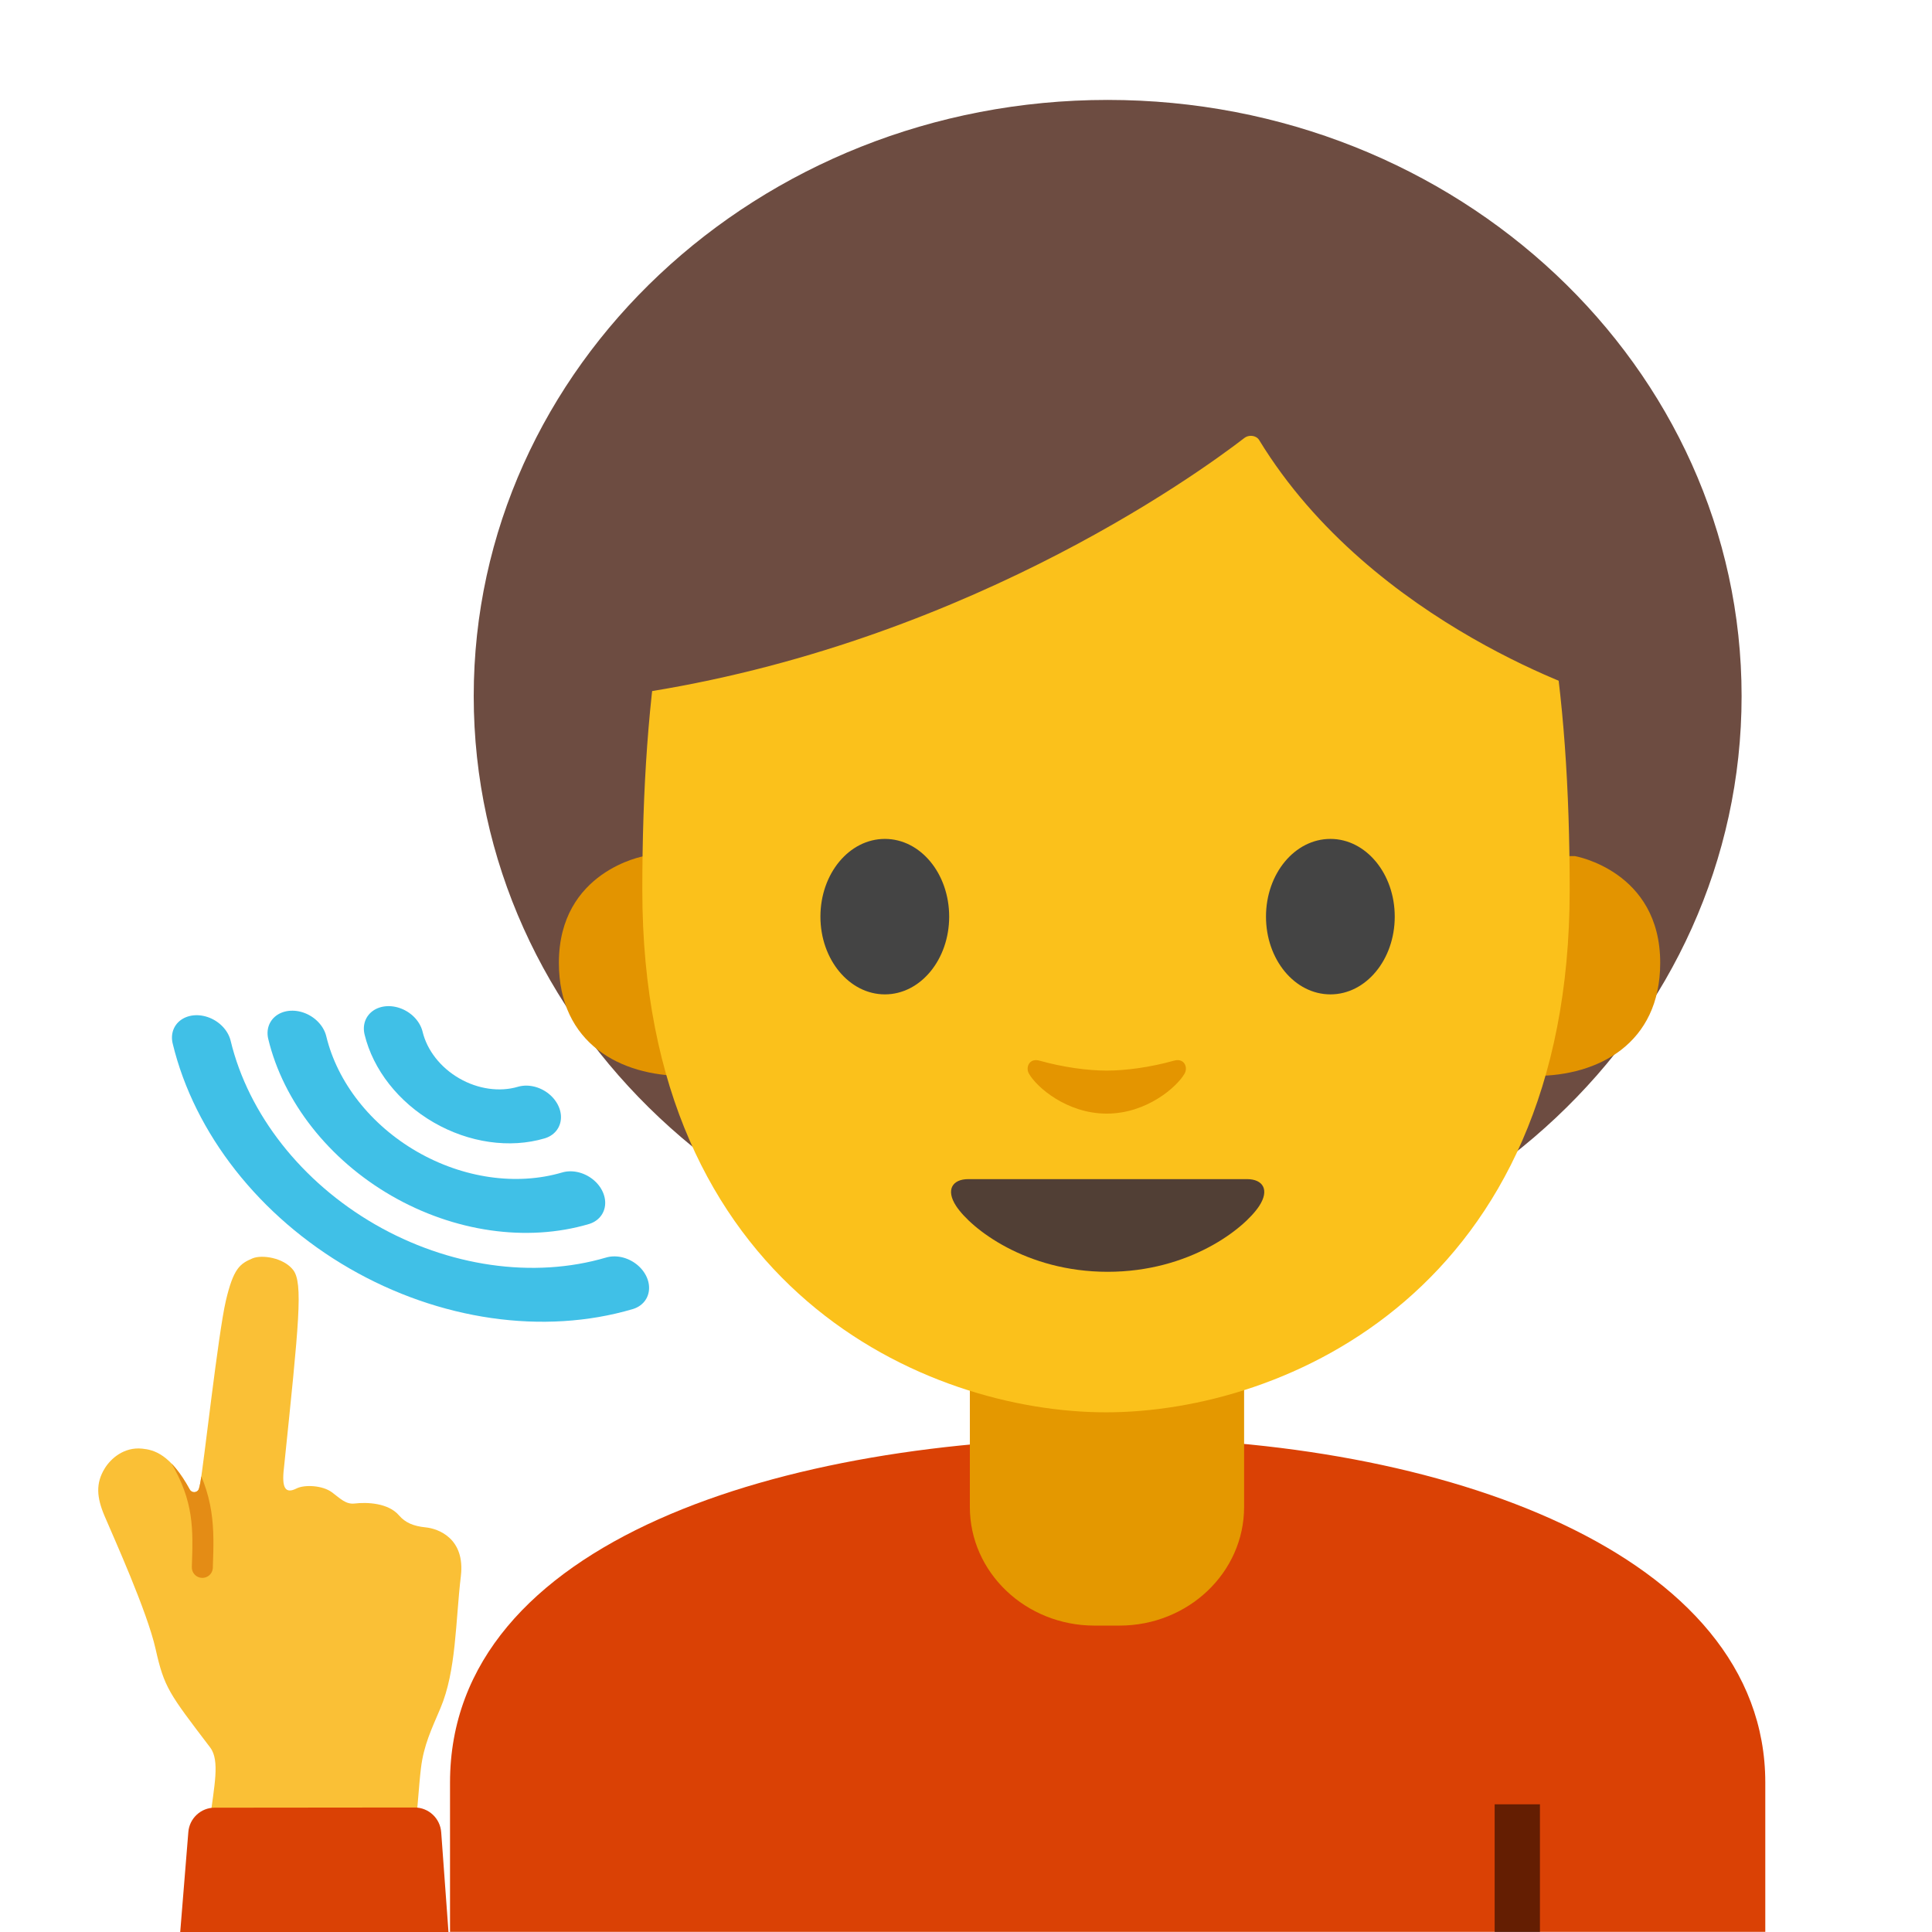
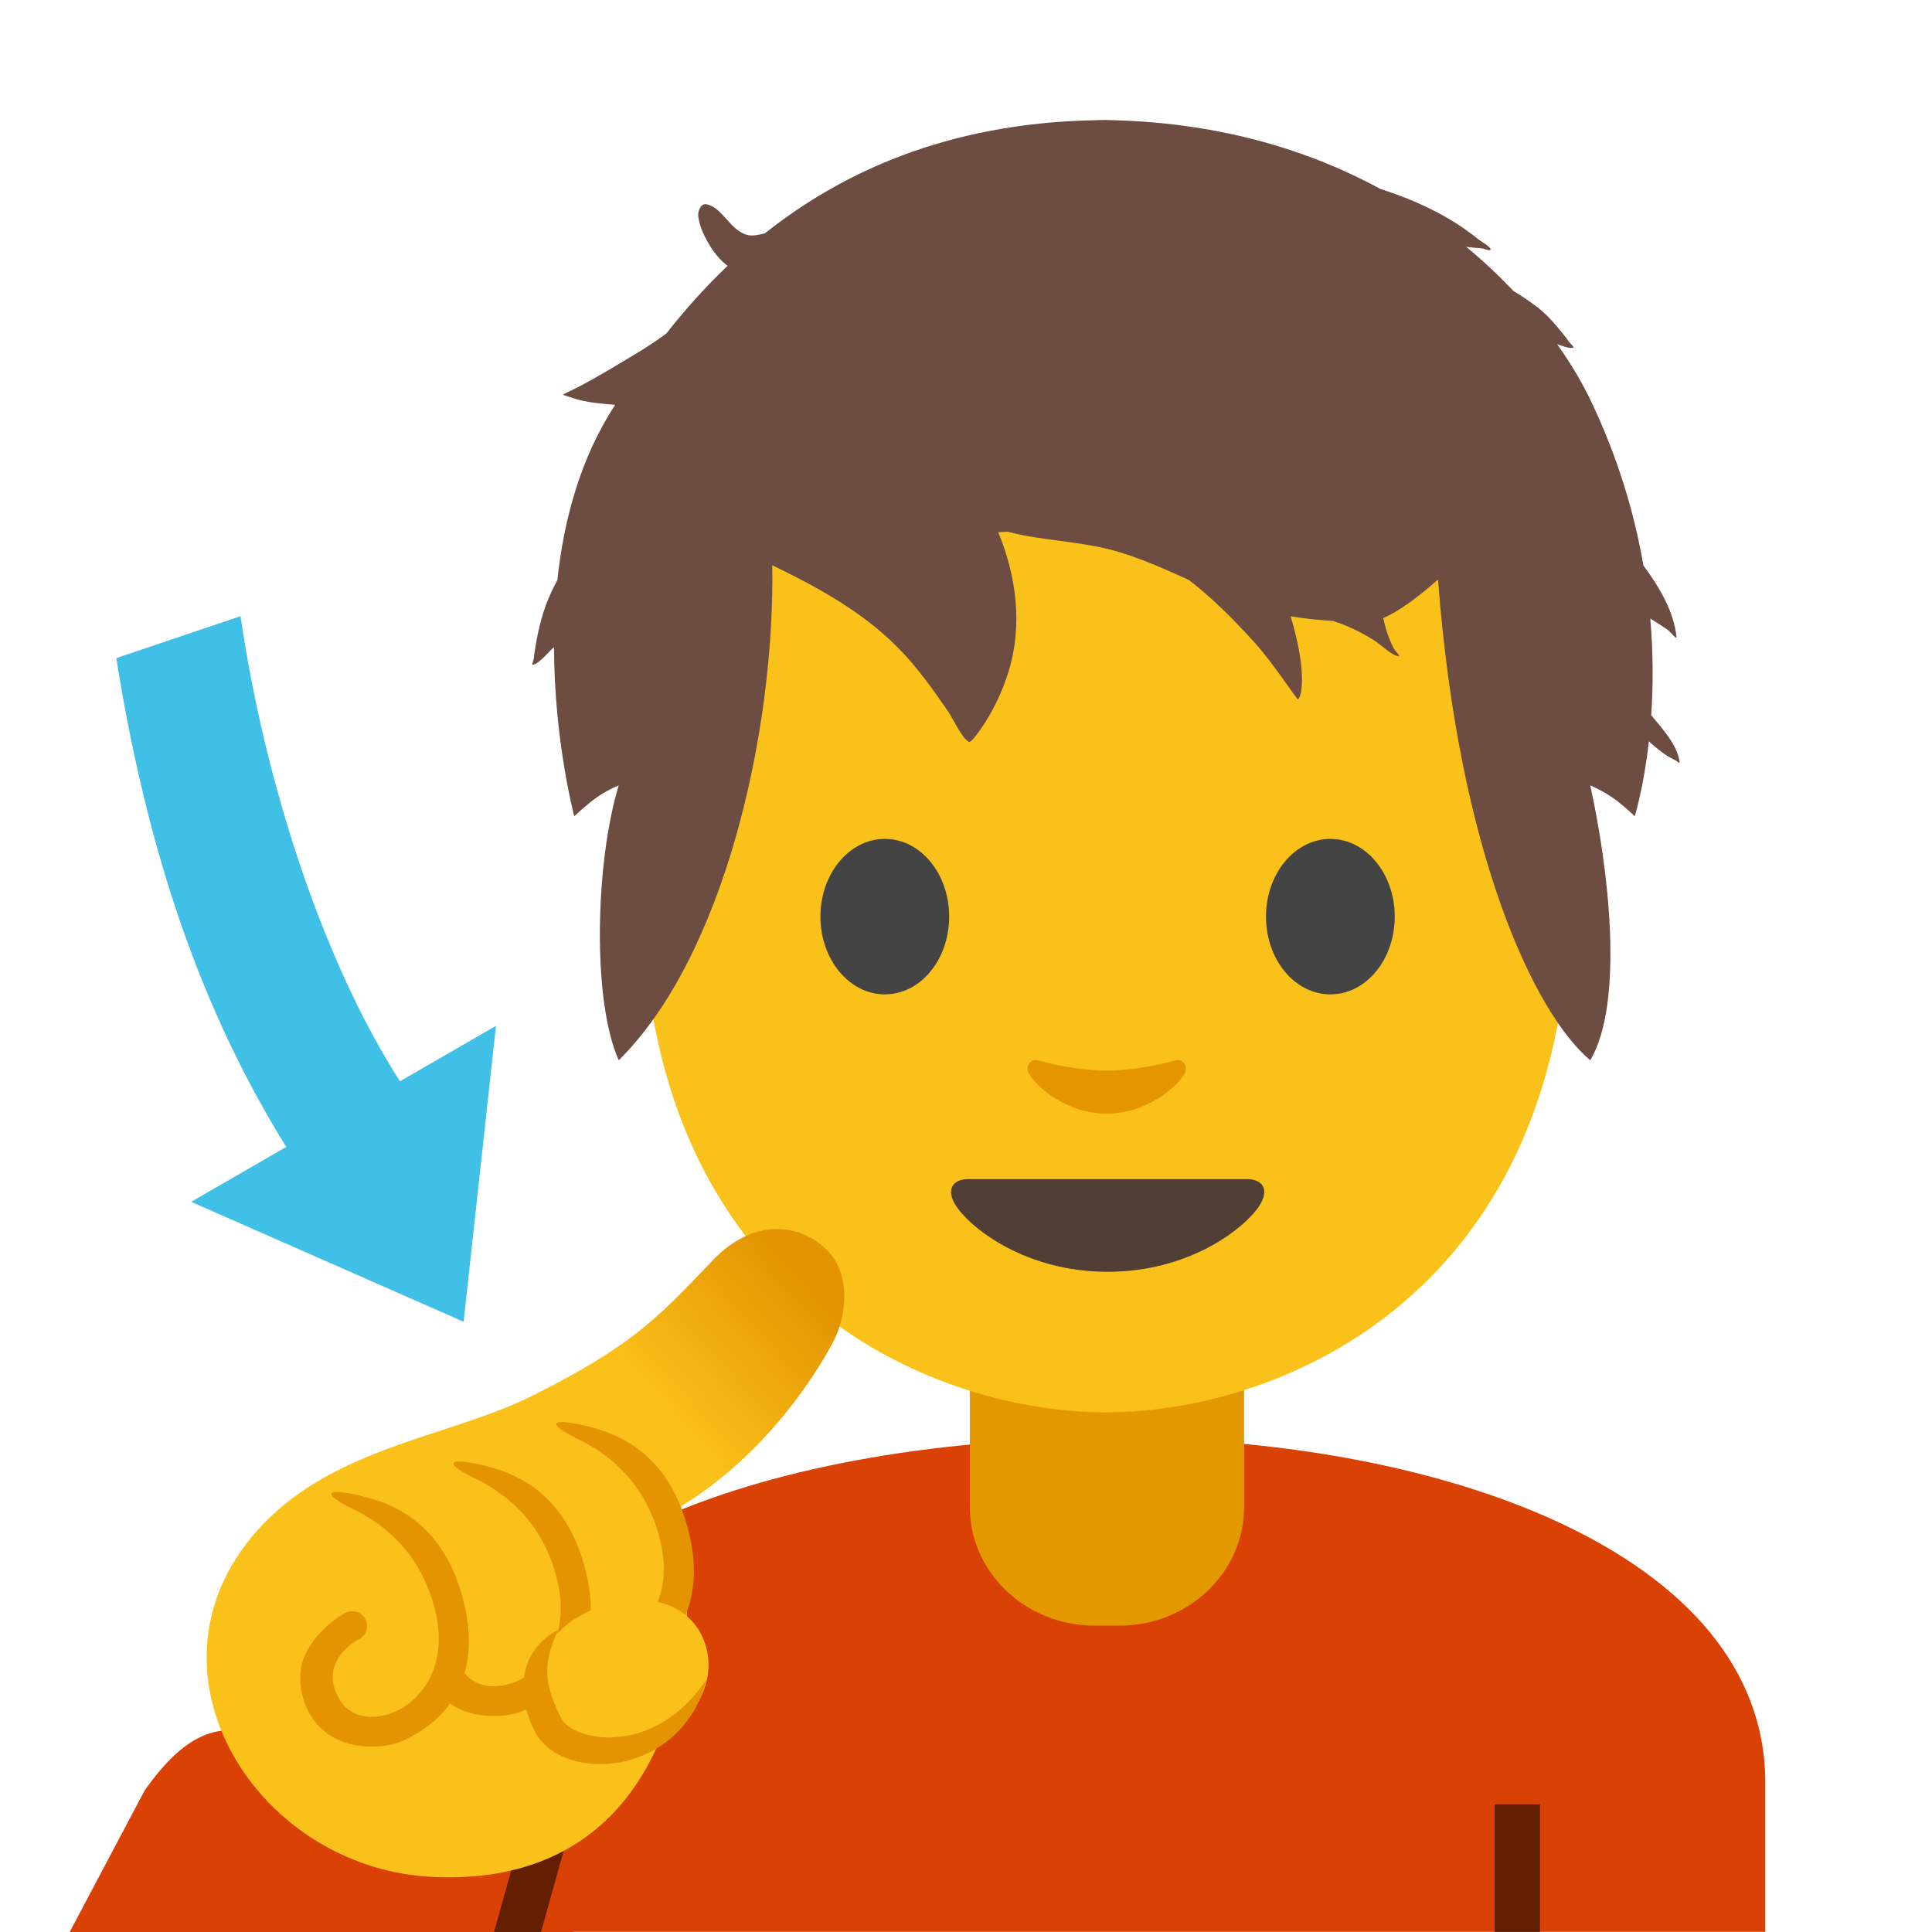
- <svg xmlns="http://www.w3.org/2000/svg" viewBox="0 0 128 128" version="1.1" xml:space="preserve" style="fill-rule:evenodd;clip-rule:evenodd;stroke-linecap:round;stroke-linejoin:round;stroke-miterlimit:1.5;">
-   <g transform="matrix(1,0,0,1,9.38529,0.22)">
-     <ellipse cx="64" cy="45.9" rx="42" ry="39.5" style="fill:rgb(109,76,65);" />
+ <svg xmlns="http://www.w3.org/2000/svg" xmlns:xlink="http://www.w3.org/1999/xlink" width="100%" height="100%" viewBox="0 0 128 128" version="1.1" xml:space="preserve" style="fill-rule:evenodd;clip-rule:evenodd;stroke-linecap:round;stroke-linejoin:round;stroke-miterlimit:1.5;" id="svg15676">
+   <defs id="defs15680">
+     <linearGradient id="linearGradient1">
+       <stop style="stop-color:#fbc11b;stop-opacity:1;" offset="0" id="stop1" />
+       <stop style="stop-color:#e39400;stop-opacity:1;" offset="1" id="stop2" />
+     </linearGradient>
+     <linearGradient id="hand_x5F_fill_2_" gradientUnits="userSpaceOnUse" x1="87.379" y1="60.974" x2="46.077" y2="14.648" gradientTransform="matrix(0.7879578,0,0,-0.7879578,-15.37987,131.1768)">
+       <stop offset="0.5" style="stop-color:#fbc11b;stop-opacity:1;" id="stop11" />
+       <stop offset="1" style="stop-color:#8D5738" id="stop12" />
+     </linearGradient>
+     <linearGradient id="SVGID_3_" gradientUnits="userSpaceOnUse" x1="64.62" y1="25.602" x2="79.094" y2="25.602" gradientTransform="matrix(0.7879578,0,0,-0.7879578,-15.37987,131.1768)">
+       <stop offset="0.5" style="stop-color:#A56C43" id="stop13" />
+       <stop offset="1" style="stop-color:#8D5738" id="stop14" />
+     </linearGradient>
+     <linearGradient id="SVGID_2_" gradientUnits="userSpaceOnUse" x1="68.642" y1="10.794" x2="32.502" y2="12.469" gradientTransform="matrix(0.7879578,0,0,-0.7879578,-15.37987,131.1768)">
+       <stop offset="0" style="stop-color:#00BFA5" id="stop8" />
+       <stop offset="0.47" style="stop-color:#00B29A" id="stop9" />
+       <stop offset="1" style="stop-color:#009E89" id="stop10" />
+     </linearGradient>
+     <linearGradient xlink:href="#linearGradient1" id="linearGradient2" x1="43.287" y1="93.283" x2="53.114" y2="84.457" gradientUnits="userSpaceOnUse" />
+   </defs>
+   <g transform="matrix(1,0,0,1,9.38529,0.22)" id="g15606">
+     <path d="M20.43,117.88L20.43,127.77L107.57,127.77L107.57,117.88C107.57,102.71 86.18,95.01 64.33,95.04C42.61,95.06 20.43,101.81 20.43,117.88Z" style="fill:rgb(218,65,5);fill-rule:nonzero;" id="path15604" />
  </g>
-   <g transform="matrix(1,0,0,1,9.38529,0.22)">
-     <path d="M20.43,117.88L20.43,127.77L107.57,127.77L107.57,117.88C107.57,102.71 86.18,95.01 64.33,95.04C42.61,95.06 20.43,101.81 20.43,117.88Z" style="fill:rgb(218,65,5);fill-rule:nonzero;" />
+   <g transform="matrix(1,0,0,1,9.38529,0.22)" id="g15610">
+     <path d="M63.95,90.03L54.87,90.03L54.87,99.62C54.87,103.96 58.57,107.48 63.13,107.48L64.78,107.48C69.34,107.48 73.04,103.96 73.04,99.62L73.04,90.03L63.95,90.03Z" style="fill:rgb(228,152,0);fill-rule:nonzero;" id="path15608" />
  </g>
-   <g transform="matrix(1,0,0,1,9.38529,0.22)">
-     <path d="M63.95,90.03L54.87,90.03L54.87,99.62C54.87,103.96 58.57,107.48 63.13,107.48L64.78,107.48C69.34,107.48 73.04,103.96 73.04,99.62L73.04,90.03L63.95,90.03Z" style="fill:rgb(228,152,0);fill-rule:nonzero;" />
+   <g transform="matrix(1,0,0,1,9.38529,0.22)" id="g15618">
+     <path d="M63.89,13.36C39.54,13.36 33.17,32.23 33.17,58.75C33.17,85.26 52.06,93.35 63.89,93.35C75.72,93.35 94.61,85.26 94.61,58.75C94.61,32.23 88.24,13.36 63.89,13.36Z" style="fill:rgb(251,193,27);fill-rule:nonzero;" id="path15616" />
  </g>
-   <g transform="matrix(0.959311,0,0,0.959311,12.0664,7.34307)">
-     <path d="M96.19,51.47C96.19,51.47 102.08,52.49 102.08,58.84C102.08,64.44 97.78,66.65 93.48,66.65L93.48,51.47L96.19,51.47ZM31.91,51.47C31.91,51.47 26.02,52.49 26.02,58.84C26.02,64.44 30.32,66.65 34.62,66.65L34.62,51.47L31.91,51.47Z" style="fill:rgb(227,148,0);fill-rule:nonzero;" />
+   <g transform="matrix(1,0,0,1,9.38529,0.22)" id="g15622">
+     <path d="M73.23,77.9L64,77.9L54.77,77.9C53.71,77.9 53.26,78.61 53.96,79.68C54.94,81.17 58.57,84.04 64,84.04C69.43,84.04 73.06,81.17 74.04,79.68C74.74,78.61 74.29,77.9 73.23,77.9Z" style="fill:rgb(81,63,53);fill-rule:nonzero;" id="path15620" />
  </g>
-   <g transform="matrix(1,0,0,1,9.38529,0.22)">
-     <path d="M63.89,13.36C39.54,13.36 33.17,32.23 33.17,58.75C33.17,85.26 52.06,93.35 63.89,93.35C75.72,93.35 94.61,85.26 94.61,58.75C94.61,32.23 88.24,13.36 63.89,13.36Z" style="fill:rgb(251,193,27);fill-rule:nonzero;" />
+   <g transform="matrix(1,0,0,1,9.38529,0.22)" id="g15626">
+     <path d="M53.5,60.51C53.5,63.35 51.6,65.66 49.24,65.66C46.89,65.66 44.97,63.36 44.97,60.51C44.97,57.66 46.88,55.36 49.24,55.36C51.6,55.36 53.5,57.66 53.5,60.51M74.49,60.51C74.49,63.35 76.39,65.66 78.76,65.66C81.11,65.66 83.02,63.36 83.02,60.51C83.02,57.66 81.11,55.36 78.76,55.36C76.4,55.36 74.49,57.66 74.49,60.51" style="fill:rgb(68,68,68);fill-rule:nonzero;" id="path15624" />
  </g>
-   <g transform="matrix(1,0,0,1,9.38529,0.22)">
-     <path d="M73.23,77.9L64,77.9L54.77,77.9C53.71,77.9 53.26,78.61 53.96,79.68C54.94,81.17 58.57,84.04 64,84.04C69.43,84.04 73.06,81.17 74.04,79.68C74.74,78.61 74.29,77.9 73.23,77.9Z" style="fill:rgb(81,63,53);fill-rule:nonzero;" />
+   <g transform="matrix(1,0,0,1,9.38529,0.22)" id="g15630">
+     <path d="M68.4,70.05C66.83,70.49 65.2,70.71 63.94,70.71C62.68,70.71 61.05,70.49 59.48,70.05C58.81,69.86 58.54,70.5 58.79,70.92C59.29,71.8 61.29,73.56 63.94,73.56C66.59,73.56 68.59,71.79 69.09,70.92C69.34,70.5 69.08,69.86 68.4,70.05Z" style="fill:rgb(228,149,0);fill-rule:nonzero;" id="path15628" />
  </g>
-   <g transform="matrix(1,0,0,1,9.38529,0.22)">
-     <path d="M53.5,60.51C53.5,63.35 51.6,65.66 49.24,65.66C46.89,65.66 44.97,63.36 44.97,60.51C44.97,57.66 46.88,55.36 49.24,55.36C51.6,55.36 53.5,57.66 53.5,60.51M74.49,60.51C74.49,63.35 76.39,65.66 78.76,65.66C81.11,65.66 83.02,63.36 83.02,60.51C83.02,57.66 81.11,55.36 78.76,55.36C76.4,55.36 74.49,57.66 74.49,60.51" style="fill:rgb(68,68,68);fill-rule:nonzero;" />
+   <g transform="matrix(1,0,0,1,9.38529,0.22)" id="g15638">
+     <rect x="89.64" y="119.32" width="3" height="8.46" style="fill-opacity:0.54;" id="rect15636" />
  </g>
-   <g transform="matrix(1,0,0,1,9.38529,0.22)">
-     <path d="M68.4,70.05C66.83,70.49 65.2,70.71 63.94,70.71C62.68,70.71 61.05,70.49 59.48,70.05C58.81,69.86 58.54,70.5 58.79,70.92C59.29,71.8 61.29,73.56 63.94,73.56C66.59,73.56 68.59,71.79 69.09,70.92C69.34,70.5 69.08,69.86 68.4,70.05Z" style="fill:rgb(228,149,0);fill-rule:nonzero;" />
-   </g>
-   <g transform="matrix(1,0,0,0.801111,9.38529,1.60228)">
-     <path d="M73.07,34.21C69.84,37.32 53.78,51.79 31.65,55.56L31.65,25.9C31.65,25.9 41.2,6.95 64.12,6.95C87.04,6.95 96.6,26.38 96.6,26.38L96.6,55.57C96.6,55.57 81.58,49.81 74.04,34.4C73.942,34.183 73.725,34.043 73.488,34.043C73.332,34.043 73.183,34.103 73.07,34.21Z" style="fill:rgb(109,76,65);fill-rule:nonzero;" />
-   </g>
-   <g transform="matrix(1,0,0,1,9.38529,0.22)">
-     <rect x="89.64" y="119.32" width="3" height="8.46" style="fill-opacity:0.54;" />
-   </g>
-   <g transform="matrix(0.999181,-0.0404636,0.0404636,0.999181,-8.3422,4.1062)">
-     <g transform="matrix(0.321461,0.0518056,-0.0518056,0.321461,5.38076,76.7004)">
-       <path d="M54.92,102.44C45.3,92.51 44.21,91.5 41.51,83.86C38.92,76.52 30.38,62.41 27.98,58.23C25.96,54.71 25.36,51.89 26.86,48.63C27.84,46.49 30.22,43.79 33.94,43.72C36.37,43.67 39.78,44.14 44.56,50.83C45.09,51.57 46.25,51.3 46.39,50.41C46.44,50.08 46.49,49.69 46.52,49.21C46.77,45.7 46.52,18.63 47.27,11.86C48.02,5.09 49.21,4 51.63,2.61C53.39,1.6 57.85,1.69 60.11,3.95C62.49,6.33 62.58,14.38 63.06,44.18C63.06,48.44 64.04,49.4 66.11,48.02C67.58,47.04 71.23,46.74 73.34,47.94C75.21,49.01 76.43,50.08 78.2,49.66C80.64,49.07 84.98,48.71 87.45,50.98C88.9,52.31 90.64,52.81 93.15,52.76C95.66,52.71 101.41,53.99 101.42,61.75C101.43,71.11 102.8,80.98 100.49,88.95C99.19,93.44 98.01,96.82 98.01,101.54C98.01,105.43 98.32,109.4 98.32,113.91C98.32,120.26 97.41,124.15 90.14,125.15C82.87,126.15 67.33,126.4 61.82,125.15C56.31,123.9 56.64,120.12 56.64,116.9C56.64,110.26 57.27,104.86 54.92,102.44Z" style="fill:rgb(250,192,54);fill-rule:nonzero;" />
-       <clipPath id="_clip1">
-         <path d="M54.92,102.44C45.3,92.51 44.21,91.5 41.51,83.86C38.92,76.52 30.38,62.41 27.98,58.23C25.96,54.71 25.36,51.89 26.86,48.63C27.84,46.49 30.22,43.79 33.94,43.72C36.37,43.67 39.78,44.14 44.56,50.83C45.09,51.57 46.25,51.3 46.39,50.41C46.44,50.08 46.49,49.69 46.52,49.21C46.77,45.7 46.52,18.63 47.27,11.86C48.02,5.09 49.21,4 51.63,2.61C53.39,1.6 57.85,1.69 60.11,3.95C62.49,6.33 62.58,14.38 63.06,44.18C63.06,48.44 64.04,49.4 66.11,48.02C67.58,47.04 71.23,46.74 73.34,47.94C75.21,49.01 76.43,50.08 78.2,49.66C80.64,49.07 84.98,48.71 87.45,50.98C88.9,52.31 90.64,52.81 93.15,52.76C95.66,52.71 101.41,53.99 101.42,61.75C101.43,71.11 103.05,80.14 100.74,88.11C99.44,92.6 98.01,96.82 98.01,101.54C98.01,105.43 98.32,109.4 98.32,113.91C98.32,120.26 97.41,124.15 90.14,125.15C82.87,126.15 67.33,126.4 61.82,125.15C56.31,123.9 56.64,120.87 56.64,117.64C56.64,111.01 57.27,104.86 54.92,102.44Z" />
-       </clipPath>
-       <g clip-path="url(#_clip1)">
-         <path d="M51.12,66.27C51.12,66.21 51.12,66.15 51.11,66.09C50.43,57.98 49.88,51.57 43.4,43.11C42.689,42.181 41.34,42 40.41,42.71C39.47,43.43 39.3,44.76 40.01,45.7C45.73,53.17 46.2,58.74 46.85,66.44C46.95,67.61 47.98,68.48 49.15,68.38C50.253,68.303 51.119,67.375 51.12,66.27Z" style="fill:rgb(228,140,21);fill-rule:nonzero;" />
-       </g>
-     </g>
-     <g transform="matrix(0.872878,-0.0787952,0.0793794,0.879351,-0.525927,87.6578)">
-       <clipPath id="_clip2">
-         <rect x="0" y="0" width="128" height="128" />
-       </clipPath>
-       <g clip-path="url(#_clip2)">
-         <path d="M44.63,136.16L37.5,134.3C24.38,130.87 16.93,134.04 13.04,105.32L8.92,72.68C8.65,70.46 8.75,68.21 9.22,66.03L15.73,35.94C15.944,34.928 16.914,34.243 17.94,34.38L32.94,36.32C33.99,36.46 34.75,37.38 34.68,38.44L33.02,67.02C32.92,69 33.1,71 33.57,72.93L38.99,95L44.63,136.16Z" style="fill:rgb(218,65,5);fill-rule:nonzero;" />
-       </g>
-     </g>
-   </g>
-   <g transform="matrix(0.866025,0.5,-0.5,0.866025,51.8808,-0.356334)">
-     <g transform="matrix(0.72365,0,0,0.59443,2.73663,30.2541)">
-       <path d="M12.875,71.048C14.625,73.288 17.309,74.596 20.151,74.596C22.994,74.596 25.678,73.288 27.428,71.048" style="fill:none;stroke:rgb(64,192,231);stroke-width:5.68;" />
-     </g>
-     <g transform="matrix(1.46248,0,0,1.20133,-12.1518,-9.41386)">
-       <path d="M12.875,71.048C14.625,73.288 17.309,74.596 20.151,74.596C22.994,74.596 25.678,73.288 27.428,71.048" style="fill:none;stroke:rgb(64,192,231);stroke-width:2.81;" />
-     </g>
-     <g transform="matrix(2.19588,0,0,1.80377,-26.9309,-48.7907)">
-       <path d="M12.875,71.048C14.625,73.288 17.309,74.596 20.151,74.596C22.994,74.596 25.678,73.288 27.428,71.048" style="fill:none;stroke:rgb(64,192,231);stroke-width:1.87;" />
-     </g>
-   </g>
+   <path style="fill:#da4105;fill-opacity:1;stroke-width:1" d="m 37.224,122.24 c -2.679,-2.411 -20.124,-7.233 -20.124,-7.233 -0.654,-0.26 -1.276,-0.378 -1.86,-0.378 -2.553,0 -4.389,2.222 -5.658,3.995 L 4.618,128 h 1.34 1.34 28.193 1.261 1.237 c 0.654,-2.191 1.056,-4.121 -0.764,-5.76 z" id="path10" />
+   <path id="rect15636-6" style="clip-rule:evenodd;fill-opacity:0.54;fill-rule:evenodd;stroke-linecap:round;stroke-linejoin:round;stroke-miterlimit:1.5" d="M 34.729 120.84 L 32.729 128 L 35.49 128 L 35.844 128 L 37.402 122.416 C 37.343 122.357 37.289 122.298 37.225 122.24 C 36.771 121.832 35.872 121.351 34.729 120.84 z " />
+   <path id="hand_x5F_fill_1_" style="fill:url(#linearGradient2);stroke-width:1;fill-opacity:1" d="m 28.84,124.361 c 11.496,0.441 15.68,-7.88 16.539,-15.736 0.496,-4.539 -0.252,-8.849 -0.252,-8.849 0,0 5.807,-3.128 9.999,-10.732 0.938,-1.71 1.34,-4.515 -0.315,-6.201 -1.734,-1.765 -4.956,-2.324 -7.864,0.946 -3.483,3.656 -5.224,5.429 -11.599,8.644 -5.193,2.624 -12.513,3.341 -17.438,8.069 -9.668,9.274 -1.324,23.394 10.929,23.859 z" />
+   <path id="tone_2_" style="fill:#e39400;stroke-width:1;fill-opacity:1" d="m 30.794,106.435 c -0.883,-3.924 -3.018,-6.233 -6.217,-7.155 -2.364,-0.678 -3.932,-0.646 -1.135,0.725 3.026,1.481 4.767,3.916 5.429,6.863 0.78,3.459 -0.867,5.807 -2.837,6.595 -1.119,0.449 -2.758,0.496 -3.569,-0.922 -1.434,-2.498 1.253,-3.908 1.261,-3.908 0.496,-0.221 0.725,-0.804 0.504,-1.3 -0.221,-0.496 -0.796,-0.725 -1.3,-0.504 -0.087,0.039 -1.962,1.032 -2.774,2.947 -0.804,1.891 0.134,5.941 4.499,5.941 0.686,0 1.418,-0.095 2.112,-0.425 5.169,-2.411 4.397,-7.249 4.026,-8.857 z" />
+   <path id="tone_1_" style="fill:#e39400;stroke-width:1;fill-opacity:1" d="m 38.879,104.41 c -0.883,-3.924 -3.018,-6.233 -6.217,-7.155 -2.364,-0.678 -3.932,-0.646 -1.135,0.725 3.026,1.481 4.767,3.916 5.429,6.863 0.78,3.459 -0.867,5.807 -2.837,6.595 -1.119,0.449 -2.758,0.496 -3.569,-0.922 -0.024,-0.039 -0.039,-0.079 -0.063,-0.118 l -1.261,1.954 c 0.764,0.788 1.899,1.34 3.506,1.34 0.686,0 1.418,-0.095 2.112,-0.425 5.169,-2.411 4.397,-7.249 4.034,-8.857 z" />
+   <path id="tone" style="fill:#e39400;stroke-width:1;fill-opacity:1" d="m 45.703,101.802 c -0.883,-3.924 -3.018,-6.233 -6.217,-7.155 -2.364,-0.678 -3.94,-0.646 -1.135,0.725 3.026,1.481 4.767,3.916 5.429,6.863 0.78,3.459 -0.867,5.807 -2.837,6.595 -0.898,0.362 -2.12,0.449 -2.994,-0.26 -0.26,0.504 -0.638,1.237 -0.961,1.891 0.678,0.386 1.529,0.622 2.577,0.622 0.686,0 1.418,-0.095 2.112,-0.425 5.169,-2.411 4.389,-7.249 4.026,-8.857 z" />
+   <path style="fill:#fbc11b;stroke-width:1;fill-opacity:1" d="m 46.254,107.932 c 1.481,2.324 0.622,5.799 -3.089,7.367 -3.175,1.347 -5.689,0.678 -6.839,-1.001 -1.552,-2.277 -0.819,-5.658 2.206,-7.304 3.026,-1.647 6.335,-1.237 7.722,0.938 z" id="path14" />
+   <path id="tone_3_" style="fill:#e39400;stroke-width:1;fill-opacity:1" d="m 46.782,111.32 c -0.378,1.631 -1.371,3.207 -2.86,4.247 -0.741,0.52 -1.592,0.89 -2.49,1.119 -0.898,0.205 -1.844,0.244 -2.797,0.102 -0.938,-0.173 -1.923,-0.528 -2.711,-1.371 -0.189,-0.205 -0.378,-0.481 -0.496,-0.717 -0.095,-0.205 -0.197,-0.41 -0.284,-0.622 -0.165,-0.433 -0.323,-0.875 -0.394,-1.347 -0.173,-0.93 -0.087,-1.97 0.331,-2.837 0.41,-0.875 1.111,-1.521 1.891,-1.899 -0.355,0.804 -0.63,1.552 -0.693,2.269 -0.071,0.709 0.032,1.387 0.252,2.049 0.11,0.331 0.244,0.662 0.394,0.993 0.071,0.165 0.165,0.331 0.244,0.496 0.063,0.134 0.118,0.197 0.197,0.307 0.339,0.378 0.961,0.693 1.623,0.843 0.67,0.165 1.41,0.205 2.127,0.102 0.733,-0.071 1.45,-0.284 2.127,-0.607 1.403,-0.63 2.585,-1.749 3.538,-3.128 z" />
+   <path d="M 30.716,87.57 12.665,79.624 18.964,75.987 C 14.097,68.127 10.022,58.182 7.704,43.602 l 8.232,-2.78 c 1.618,11.104 5.486,22.908 10.563,30.815 L 32.86,67.964 Z" style="fill:#40c0e7;stroke-width:1" id="path1" />
+   <path d="m 50.675,15.46 c 4.989,-3.96 11.975,-7.298 21.816,-7.493 0,0 0.469,-0.019 0.685,-0.019 0.195,0 0.682,0.019 0.682,0.019 7.113,0.2 12.948,2.025 17.612,4.558 1.556,0.491 3.049,1.13 4.342,1.87 0.786,0.449 1.499,0.948 2.206,1.512 0.146,0.117 0.683,0.413 0.731,0.591 0.055,0.199 -0.411,-0.03 -0.618,-0.048 -0.296,-0.025 -0.596,-0.046 -0.893,-0.084 l -0.097,-0.011 c 1.153,0.952 2.193,1.935 3.12,2.917 0.518,0.312 1.031,0.654 1.537,1.037 0.628,0.474 1.142,1.057 1.635,1.663 0.17,0.21 0.346,0.415 0.494,0.643 0.093,0.143 0.441,0.411 0.273,0.43 -0.314,0.036 -0.692,-0.13 -1.033,-0.239 0.937,1.319 1.664,2.57 2.19,3.663 1.851,3.853 2.933,7.585 3.524,10.998 1.116,1.493 2.024,3.12 2.191,4.719 0.026,0.247 -0.385,-0.314 -0.585,-0.457 -0.373,-0.268 -0.767,-0.501 -1.151,-0.751 0.206,2.391 0.187,4.556 0.061,6.407 0.707,0.86 1.757,1.984 1.881,3.118 0.01,0.103 -0.189,-0.086 -0.281,-0.132 -0.258,-0.128 -0.493,-0.248 -0.728,-0.419 -0.356,-0.258 -0.702,-0.537 -1.027,-0.837 -0.348,3.109 -0.939,4.967 -0.939,4.967 0,0 -0.409,-0.428 -1.189,-1.034 -0.84,-0.644 -1.757,-1.015 -1.757,-1.015 1.225,5.533 2.267,14.384 0,18.212 -3.69,-3.096 -8.713,-13.694 -10.084,-31.849 -1.254,1.098 -2.53,2.084 -3.631,2.551 0.08,0.333 0.159,0.665 0.264,0.977 0.12,0.357 0.262,0.709 0.436,1.042 0.093,0.176 0.503,0.543 0.306,0.512 -0.478,-0.072 -1.205,-0.806 -1.629,-1.068 -0.857,-0.532 -1.758,-0.974 -2.71,-1.272 -0.94,-0.059 -1.879,-0.149 -2.803,-0.308 0.346,1.159 0.627,2.341 0.729,3.545 0.036,0.428 0.08,1.673 -0.249,1.973 0,0 -0.313,-0.42 -0.338,-0.457 -0.214,-0.306 -0.432,-0.61 -0.65,-0.912 -0.626,-0.864 -1.249,-1.722 -1.97,-2.512 -1.338,-1.468 -2.722,-2.855 -4.258,-4.04 -1.482,-0.673 -2.965,-1.342 -4.533,-1.824 -2.084,-0.643 -4.228,-0.731 -6.356,-1.119 -0.371,-0.069 -0.74,-0.155 -1.105,-0.254 -0.214,0.008 -0.428,0.017 -0.64,0.029 1.214,2.937 1.621,6.191 0.684,9.231 -0.417,1.35 -1.03,2.637 -1.833,3.797 -0.06,0.086 -0.635,0.927 -0.788,0.864 -0.438,-0.183 -1.098,-1.602 -1.373,-2.002 -1.031,-1.5 -2.126,-3.045 -3.426,-4.332 -2.392,-2.373 -5.275,-3.931 -8.235,-5.369 0.181,11.015 -3.188,25.896 -10.172,32.797 -1.801,-4.039 -1.524,-13.243 0,-18.212 0,0 -0.937,0.371 -1.755,1.015 -0.761,0.606 -1.192,1.034 -1.192,1.034 0,0 -1.323,-4.952 -1.342,-11.21 -0.352,0.31 -0.986,1.104 -1.386,1.167 -0.117,0.019 0.021,-0.237 0.034,-0.356 0.033,-0.285 0.079,-0.57 0.125,-0.853 0.107,-0.659 0.248,-1.313 0.434,-1.956 0.248,-0.864 0.602,-1.673 1.017,-2.451 0.422,-3.952 1.516,-8.072 3.828,-11.6 -0.471,-0.036 -0.928,-0.084 -1.36,-0.136 -0.554,-0.069 -1.109,-0.185 -1.633,-0.378 -0.068,-0.025 -0.43,-0.107 -0.453,-0.18 0,0 1,-0.484 1.153,-0.566 1.264,-0.671 2.511,-1.43 3.738,-2.17 0.641,-0.388 1.293,-0.822 1.937,-1.287 1.13,-1.436 2.47,-2.975 4.063,-4.493 -0.436,-0.346 -0.824,-0.771 -1.149,-1.3 -0.367,-0.601 -0.711,-1.293 -0.795,-2.002 -0.029,-0.241 0.137,-0.857 0.546,-0.778 1.085,0.208 1.574,1.776 2.75,2.042 0.298,0.067 0.719,-0.01 1.122,-0.115 z" style="clip-rule:evenodd;fill:#6d4c41;fill-rule:nonzero;stroke-linejoin:round;stroke-miterlimit:2" id="path9" />
</svg>
